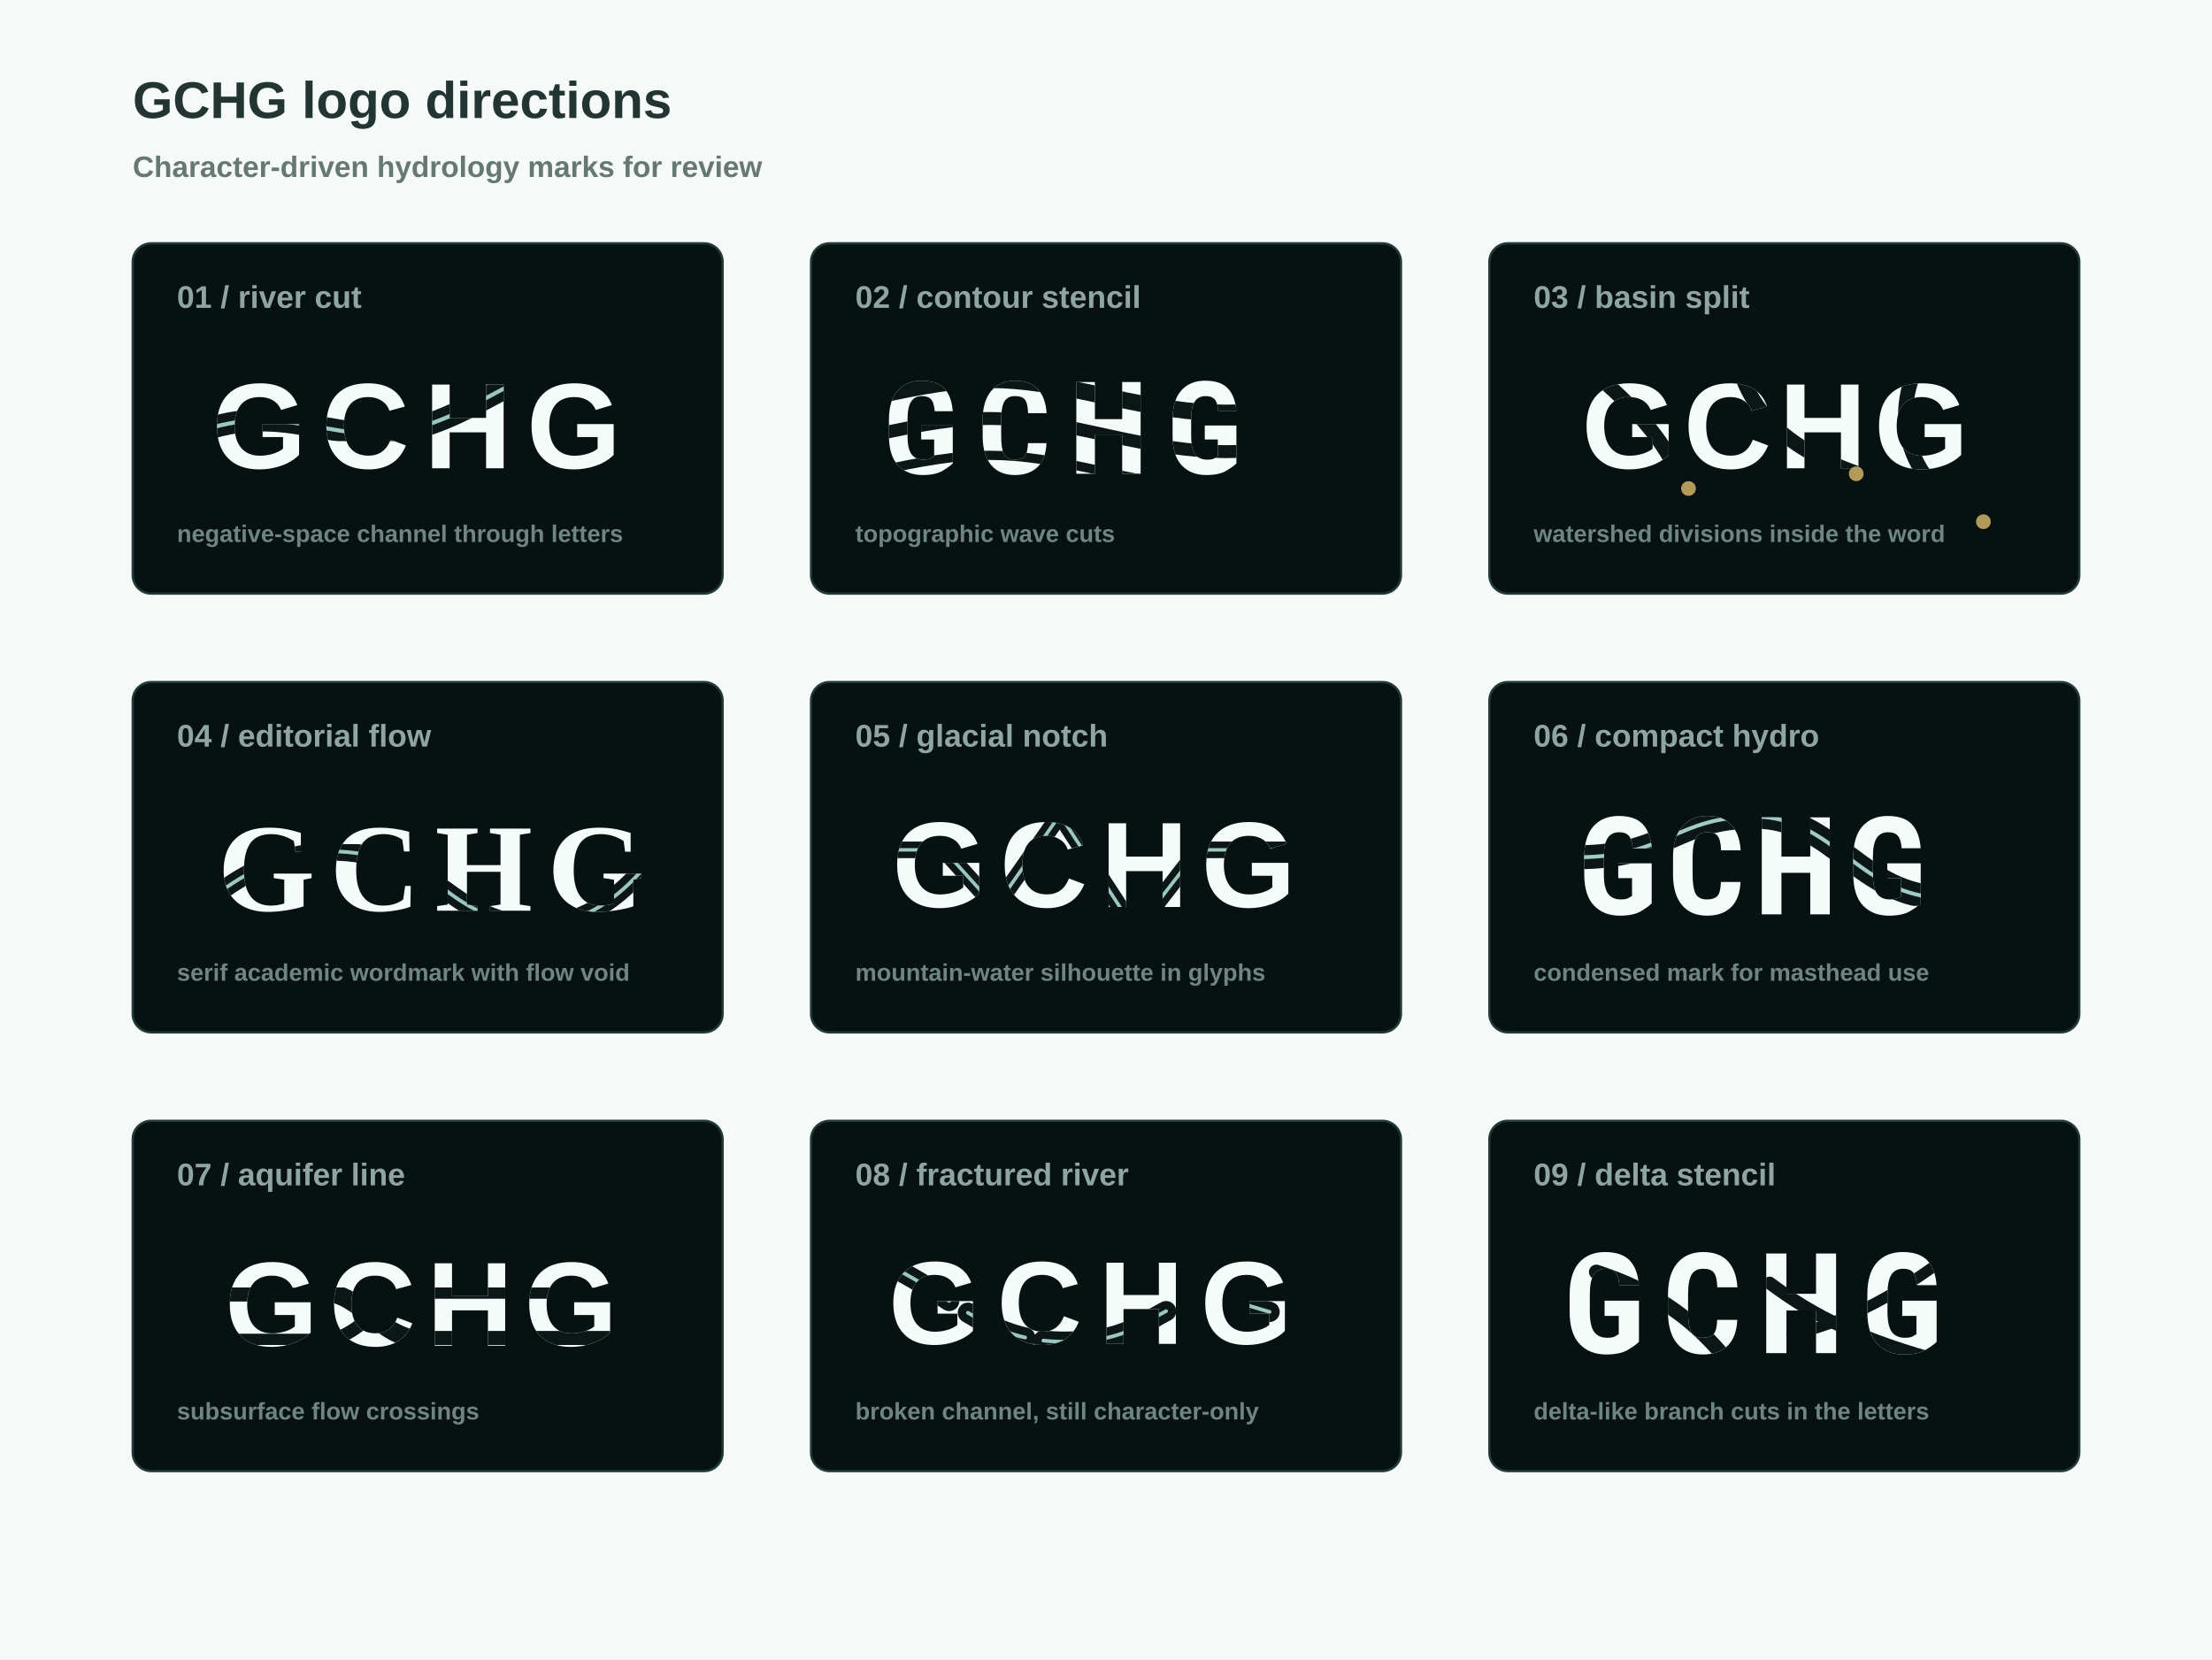
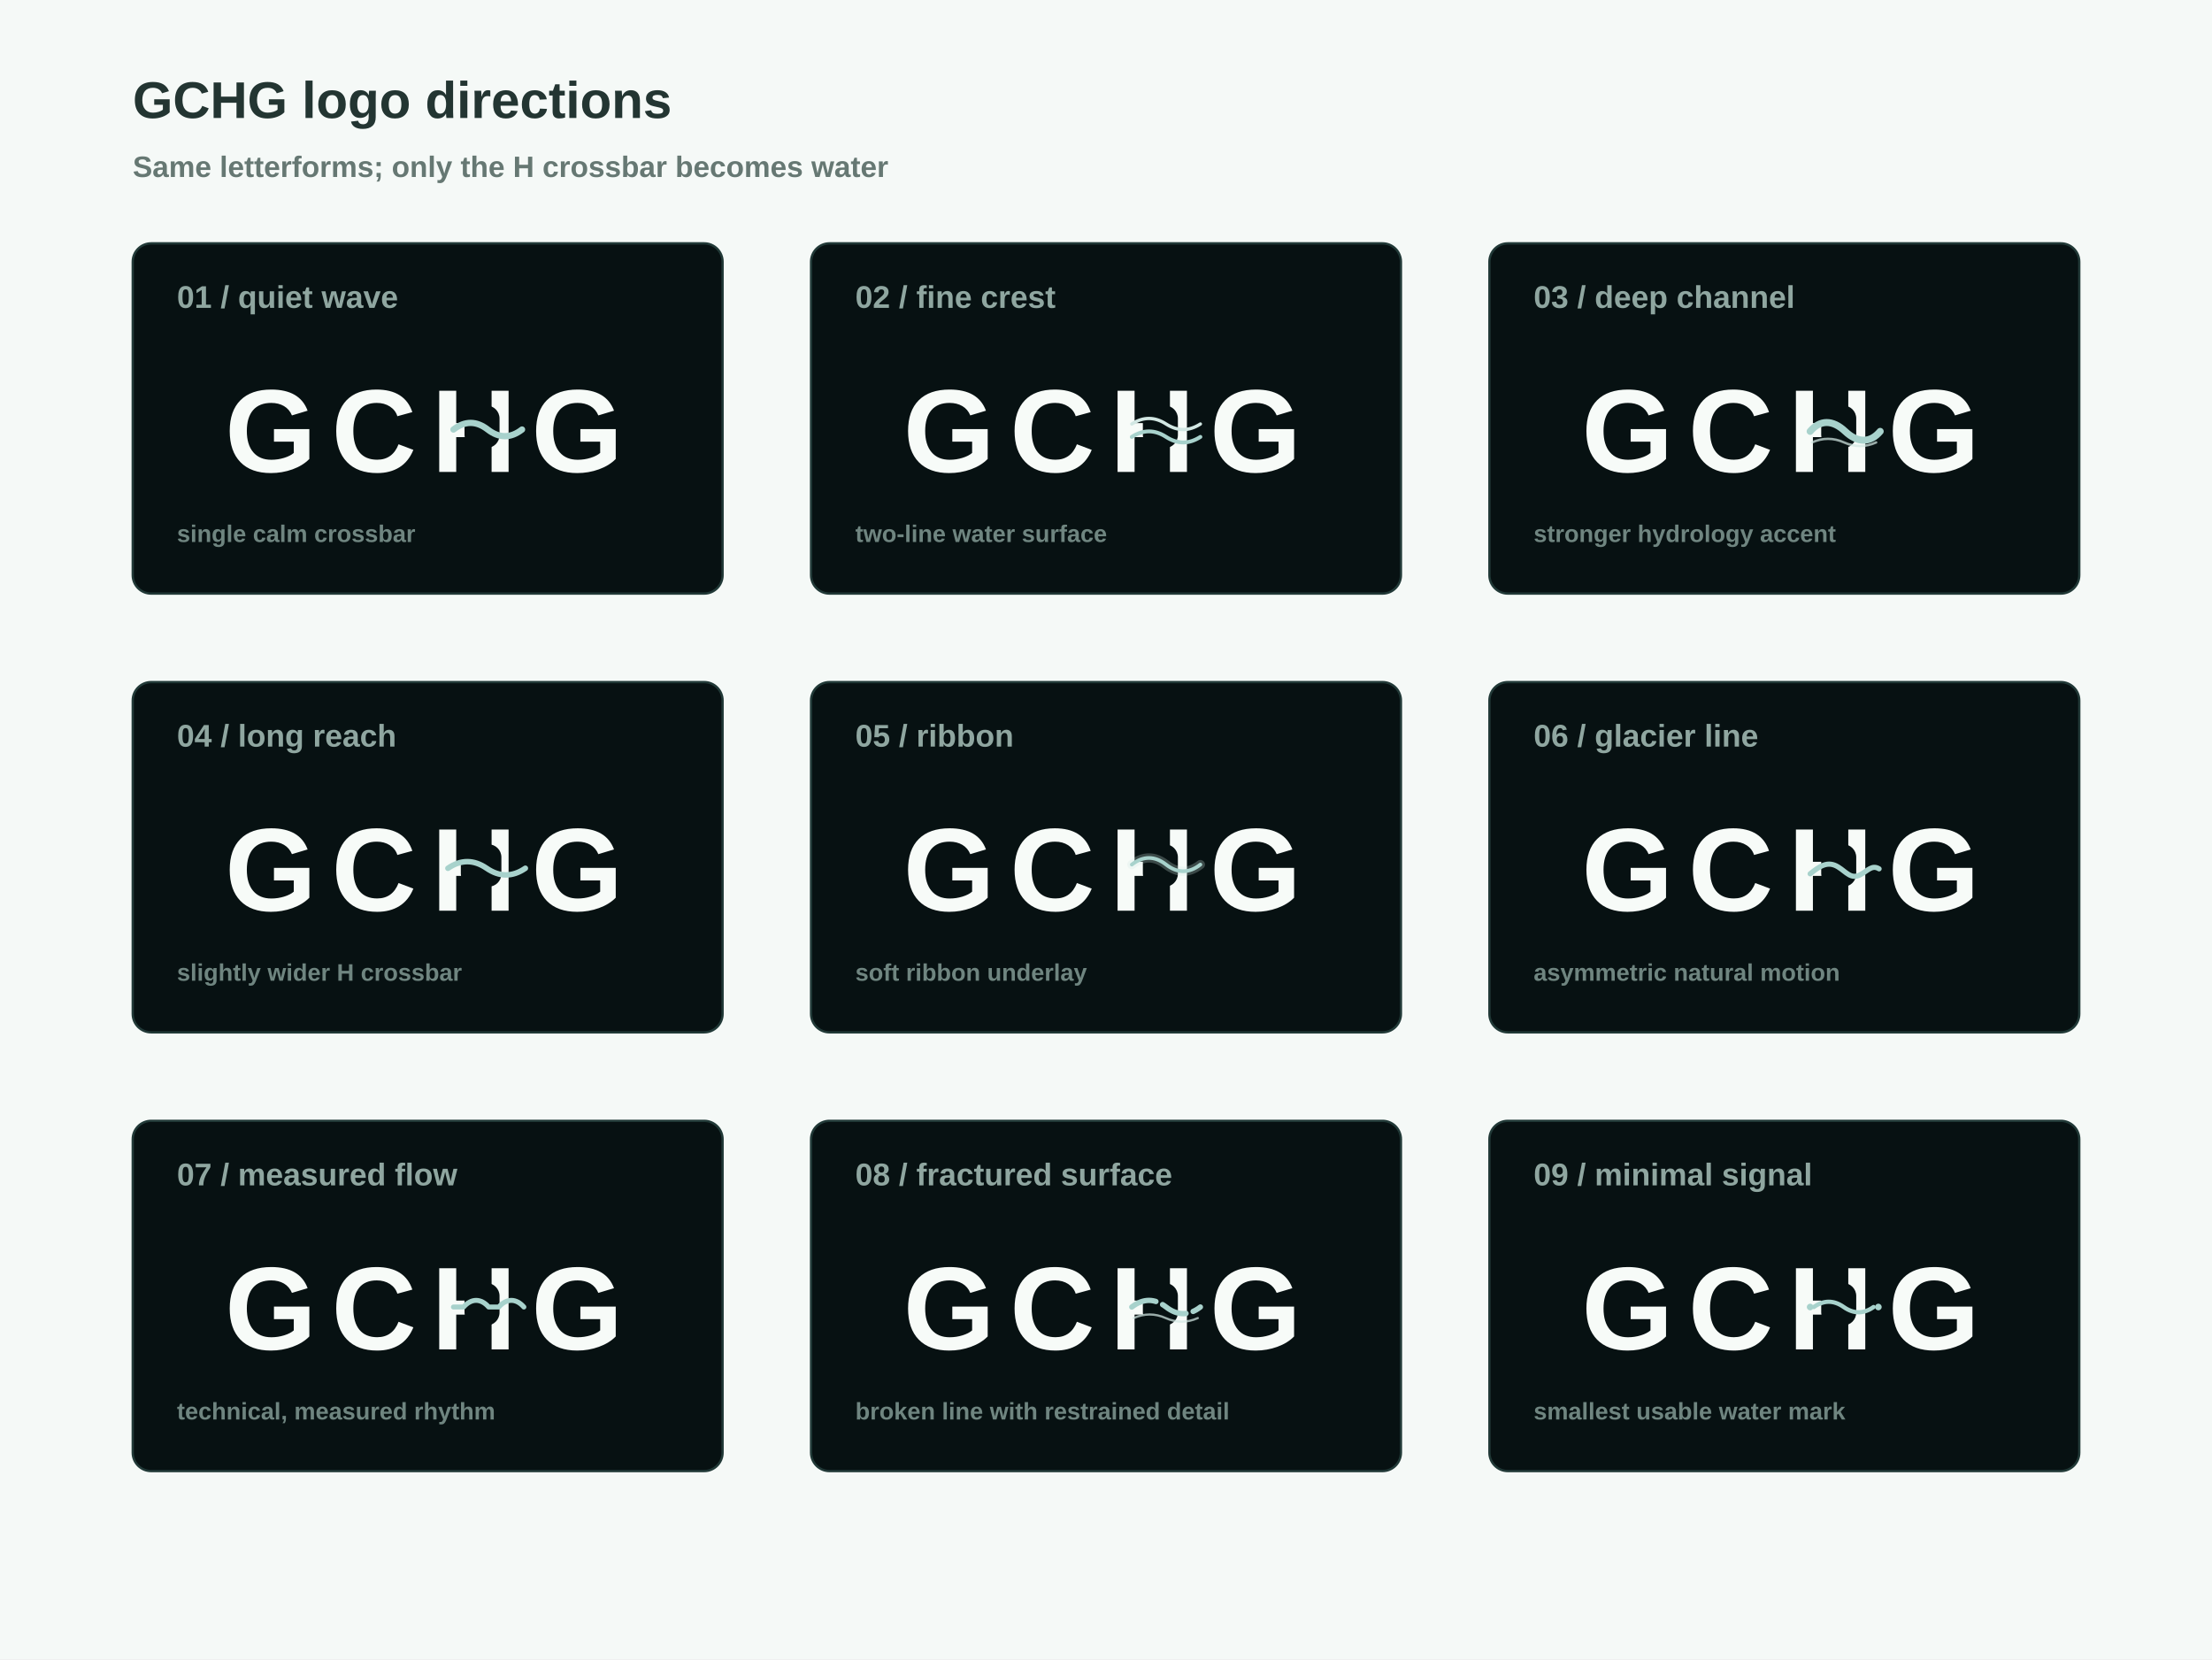
<svg xmlns="http://www.w3.org/2000/svg" viewBox="0 0 1200 900" role="img" aria-labelledby="title desc">
  <defs>
    <style>
+       .title{font-family:-apple-system,BlinkMacSystemFont,"Segoe UI",Arial,sans-serif;font-weight:820;fill:#233532}
+       .sub{font-family:-apple-system,BlinkMacSystemFont,"Segoe UI",Arial,sans-serif;font-weight:620;fill:#667873}
      .label{font-family:-apple-system,BlinkMacSystemFont,"Segoe UI",Arial,sans-serif;font-size:17px;font-weight:760;fill:#8fa6a0}
      .caption{font-family:-apple-system,BlinkMacSystemFont,"Segoe UI",Arial,sans-serif;font-size:13px;font-weight:650;fill:#6f8580}
      .card{fill:#071112;stroke:#213937;stroke-width:1.25}
-       .word{font-family:-apple-system,BlinkMacSystemFont,"Segoe UI",Arial,sans-serif;font-weight:880;fill:#f5fbf8}
-       .mono{font-family:"Arial Narrow","Roboto Condensed","Segoe UI",Arial,sans-serif;font-stretch:condensed;font-weight:860;fill:#f5fbf8}
-       .serif{font-family:Georgia,"Times New Roman",serif;font-weight:700;fill:#f5fbf8}
-       .cut{fill:none;stroke:#071112;stroke-linecap:round;stroke-linejoin:round}
-       .accent{fill:none;stroke:#9fcac4;stroke-linecap:round;stroke-linejoin:round}
-       .gold{fill:#b29a5b}
+       .letters{font-family:Arial,Helvetica,sans-serif;font-size:64px;font-weight:800;letter-spacing:8px;fill:#f7fbf8}
+       .cut{fill:#071112}
+       .wave{fill:none;stroke:#a8d2cc;stroke-linecap:round;stroke-linejoin:round}
+       .wave-soft{fill:none;stroke:#d2e7e3;stroke-linecap:round;stroke-linejoin:round}
    </style>
-     <mask id="m01">
-       <rect width="320" height="190" fill="black" />
-       <text class="word" x="43" y="122" font-size="66" letter-spacing="8" fill="white">GCHG</text>
-     </mask>
-     <mask id="m02">
-       <rect width="320" height="190" fill="black" />
-       <text class="mono" x="39" y="125" font-size="70" letter-spacing="10" fill="white">GCHG</text>
-     </mask>
-     <mask id="m03">
-       <rect width="320" height="190" fill="black" />
-       <text class="word" x="50" y="122" font-size="66" letter-spacing="4" fill="white">GCHG</text>
-     </mask>
-     <mask id="m04">
-       <rect width="320" height="190" fill="black" />
-       <text class="serif" x="46" y="124" font-size="68" letter-spacing="8" fill="white">GCHG</text>
-     </mask>
-     <mask id="m05">
-       <rect width="320" height="190" fill="black" />
-       <text class="word" x="44" y="122" font-size="66" letter-spacing="7" fill="white">GCHG</text>
-     </mask>
-     <mask id="m06">
-       <rect width="320" height="190" fill="black" />
-       <text class="mono" x="48" y="126" font-size="74" letter-spacing="5" fill="white">GCHG</text>
-     </mask>
-     <mask id="m07">
-       <rect width="320" height="190" fill="black" />
-       <text class="word" x="50" y="122" font-size="65" letter-spacing="6" fill="white">GCHG</text>
-     </mask>
-     <mask id="m08">
-       <rect width="320" height="190" fill="black" />
-       <text class="word" x="42" y="121" font-size="64" letter-spacing="9" fill="white">GCHG</text>
-     </mask>
-     <mask id="m09">
-       <rect width="320" height="190" fill="black" />
-       <text class="mono" x="40" y="126" font-size="76" letter-spacing="9" fill="white">GCHG</text>
-     </mask>
  </defs>
  <rect width="1200" height="900" fill="#f5f9f7" />
-   <text x="72" y="64" font-family="-apple-system,BlinkMacSystemFont,'Segoe UI',Arial,sans-serif" font-size="28" font-weight="820" fill="#233532">GCHG logo directions</text>
-   <text x="72" y="96" font-family="-apple-system,BlinkMacSystemFont,'Segoe UI',Arial,sans-serif" font-size="16" font-weight="620" fill="#667873">Character-driven hydrology marks for review</text>
+   <text class="title" x="72" y="64" font-size="28">GCHG logo directions</text>
+   <text class="sub" x="72" y="96" font-size="16">Same letterforms; only the H crossbar becomes water</text>
  <g transform="translate(72 132)">
    <g transform="translate(0 0)">
      <rect class="card" width="320" height="190" rx="10" />
-       <text class="label" x="24" y="35">01 / river cut</text>
-       <text class="word" x="43" y="122" font-size="66" letter-spacing="8">GCHG</text>
-       <path class="cut" mask="url(#m01)" d="M34 103c52-20 78 11 124-4 44-14 61-44 126-34" stroke-width="12" />
-       <path class="accent" mask="url(#m01)" d="M34 103c52-20 78 11 124-4 44-14 61-44 126-34" stroke-width="2.2" />
-       <text class="caption" x="24" y="162">negative-space channel through letters</text>
+       <text class="label" x="24" y="35">01 / quiet wave</text>
+       <text class="letters" x="50" y="124">GCHG</text>
+       <rect class="cut" x="180" y="88" width="19" height="23" rx="7" />
+       <path class="wave" d="M174 101c6.2-4.8 12.4-4.8 18.6 0s12.4 4.8 18.6 0" stroke-width="3.4" />
+       <text class="caption" x="24" y="162">single calm crossbar</text>
    </g>
    <g transform="translate(368 0)">
      <rect class="card" width="320" height="190" rx="10" />
-       <text class="label" x="24" y="35">02 / contour stencil</text>
-       <text class="mono" x="39" y="125" font-size="70" letter-spacing="10">GCHG</text>
-       <g mask="url(#m02)">
-         <path class="cut" d="M34 83c54-12 72-12 126 0s78 12 126 0" stroke-width="9" />
-         <path class="cut" d="M34 104c54-12 72-12 126 0s78 12 126 0" stroke-width="7" />
-         <path class="cut" d="M34 124c54-12 72-12 126 0s78 12 126 0" stroke-width="5" />
-       </g>
-       <text class="caption" x="24" y="162">topographic wave cuts</text>
+       <text class="label" x="24" y="35">02 / fine crest</text>
+       <text class="letters" x="50" y="124">GCHG</text>
+       <rect class="cut" x="180" y="88" width="19" height="23" rx="7" />
+       <path class="wave-soft" d="M174 98c6.2-4 12.4-4 18.6 0s12.4 4 18.6 0" stroke-width="1.8" />
+       <path class="wave" d="M174 105c6.2-4 12.4-4 18.6 0s12.4 4 18.6 0" stroke-width="2.1" />
+       <text class="caption" x="24" y="162">two-line water surface</text>
    </g>
    <g transform="translate(736 0)">
      <rect class="card" width="320" height="190" rx="10" />
-       <text class="label" x="24" y="35">03 / basin split</text>
-       <text class="word" x="50" y="122" font-size="66" letter-spacing="4">GCHG</text>
-       <path class="cut" mask="url(#m03)" d="M61 74c37 32 49 59 47 82M134 62c8 35 35 52 66 63M237 57c-23 37-10 74 31 96" stroke-width="8" />
-       <g class="gold">
-         <circle cx="108" cy="133" r="4" />
-         <circle cx="199" cy="125" r="4" />
-         <circle cx="268" cy="151" r="4" />
-       </g>
-       <text class="caption" x="24" y="162">watershed divisions inside the word</text>
+       <text class="label" x="24" y="35">03 / deep channel</text>
+       <text class="letters" x="50" y="124">GCHG</text>
+       <rect class="cut" x="180" y="88" width="19" height="23" rx="7" />
+       <path class="wave" d="M174 102c5.4-6.4 12.2-6.4 19 0s13.6 6.4 19 0" stroke-width="3.8" />
+       <path class="wave-soft" d="M175 108c5.8-2.6 11.6-2.6 17.4 0s11.6 2.6 17.4 0" stroke-width="1.3" opacity=".72" />
+       <text class="caption" x="24" y="162">stronger hydrology accent</text>
    </g>
    <g transform="translate(0 238)">
      <rect class="card" width="320" height="190" rx="10" />
-       <text class="label" x="24" y="35">04 / editorial flow</text>
-       <text class="serif" x="46" y="124" font-size="68" letter-spacing="8">GCHG</text>
-       <path class="cut" mask="url(#m04)" d="M42 118c43-35 89-34 132-2 35 25 73 21 104-16" stroke-width="10" />
-       <path class="accent" mask="url(#m04)" d="M42 118c43-35 89-34 132-2 35 25 73 21 104-16" stroke-width="2" />
-       <text class="caption" x="24" y="162">serif academic wordmark with flow void</text>
+       <text class="label" x="24" y="35">04 / long reach</text>
+       <text class="letters" x="50" y="124">GCHG</text>
+       <rect class="cut" x="178" y="88" width="22" height="23" rx="7" />
+       <path class="wave" d="M171 101c7-4.8 14-4.8 21 0s14 4.8 21 0" stroke-width="3" />
+       <text class="caption" x="24" y="162">slightly wider H crossbar</text>
    </g>
    <g transform="translate(368 238)">
      <rect class="card" width="320" height="190" rx="10" />
-       <text class="label" x="24" y="35">05 / glacial notch</text>
-       <text class="word" x="44" y="122" font-size="66" letter-spacing="7">GCHG</text>
-       <path class="cut" mask="url(#m05)" d="M30 91h42l28 31 35-50 41 63 34-44h74" stroke-width="9" />
-       <path class="accent" mask="url(#m05)" d="M30 91h42l28 31 35-50 41 63 34-44h74" stroke-width="1.9" />
-       <text class="caption" x="24" y="162">mountain-water silhouette in glyphs</text>
+       <text class="label" x="24" y="35">05 / ribbon</text>
+       <text class="letters" x="50" y="124">GCHG</text>
+       <rect class="cut" x="180" y="88" width="19" height="23" rx="7" />
+       <path class="wave-soft" d="M174 99c6.2-4.8 12.4-4.8 18.6 0s12.4 4.8 18.6 0" stroke-width="5" opacity=".26" />
+       <path class="wave" d="M174 99c6.2-4.8 12.4-4.8 18.6 0s12.4 4.8 18.6 0" stroke-width="2" />
+       <text class="caption" x="24" y="162">soft ribbon underlay</text>
    </g>
    <g transform="translate(736 238)">
      <rect class="card" width="320" height="190" rx="10" />
-       <text class="label" x="24" y="35">06 / compact hydro</text>
-       <text class="mono" x="48" y="126" font-size="74" letter-spacing="5">GCHG</text>
-       <g mask="url(#m06)">
-         <path class="cut" d="M48 95c48 0 53-22 96-22s57 44 103 44 35-22 65-22" stroke-width="13" />
-         <path class="accent" d="M48 95c48 0 53-22 96-22s57 44 103 44 35-22 65-22" stroke-width="2.1" />
-       </g>
-       <text class="caption" x="24" y="162">condensed mark for masthead use</text>
+       <text class="label" x="24" y="35">06 / glacier line</text>
+       <text class="letters" x="50" y="124">GCHG</text>
+       <rect class="cut" x="180" y="88" width="19" height="23" rx="7" />
+       <path class="wave" d="M174 104c5.2-4.2 9.6-7.2 15.2-3.7 4.4 2.7 7 7 12.2 4.1 4-2.2 6.2-5.4 10-3.1" stroke-width="2.8" />
+       <text class="caption" x="24" y="162">asymmetric natural motion</text>
    </g>
    <g transform="translate(0 476)">
      <rect class="card" width="320" height="190" rx="10" />
-       <text class="label" x="24" y="35">07 / aquifer line</text>
-       <text class="word" x="50" y="122" font-size="65" letter-spacing="6">GCHG</text>
-       <g mask="url(#m07)">
-         <path class="cut" d="M39 93h64c21 0 31 26 56 26h123" stroke-width="10" />
-         <path class="cut" d="M39 119h64c21 0 31-26 56-26h123" stroke-width="7" />
-       </g>
-       <text class="caption" x="24" y="162">subsurface flow crossings</text>
+       <text class="label" x="24" y="35">07 / measured flow</text>
+       <text class="letters" x="50" y="124">GCHG</text>
+       <rect class="cut" x="180" y="88" width="19" height="23" rx="7" />
+       <path class="wave" d="M174 101h5.5c4.2-4.8 9.4-4.8 13.6 0h5.5c4.2-4.8 9.4-4.8 13.6 0" stroke-width="2.7" />
+       <text class="caption" x="24" y="162">technical, measured rhythm</text>
    </g>
    <g transform="translate(368 476)">
      <rect class="card" width="320" height="190" rx="10" />
-       <text class="label" x="24" y="35">08 / fractured river</text>
-       <text class="word" x="42" y="121" font-size="64" letter-spacing="9">GCHG</text>
-       <path class="cut" mask="url(#m08)" d="M35 75c49 22 61 50 117 44 31-3 38-22 65-22 25 0 42 17 70 7" stroke-width="11" stroke-dasharray="46 12 34 10 70" />
-       <path class="accent" mask="url(#m08)" d="M35 75c49 22 61 50 117 44 31-3 38-22 65-22 25 0 42 17 70 7" stroke-width="2" stroke-dasharray="46 12 34 10 70" />
-       <text class="caption" x="24" y="162">broken channel, still character-only</text>
+       <text class="label" x="24" y="35">08 / fractured surface</text>
+       <text class="letters" x="50" y="124">GCHG</text>
+       <rect class="cut" x="180" y="88" width="19" height="23" rx="7" />
+       <path class="wave" d="M174 101c6.2-4.8 12.4-4.8 18.6 0s12.4 4.8 18.6 0" stroke-width="2.9" stroke-dasharray="14 4" />
+       <path class="wave-soft" d="M175 107c5.8-2.6 11.6-2.6 17.4 0s11.6 2.6 17.4 0" stroke-width="1.2" opacity=".72" />
+       <text class="caption" x="24" y="162">broken line with restrained detail</text>
    </g>
    <g transform="translate(736 476)">
      <rect class="card" width="320" height="190" rx="10" />
-       <text class="label" x="24" y="35">09 / delta stencil</text>
-       <text class="mono" x="40" y="126" font-size="76" letter-spacing="9">GCHG</text>
-       <g mask="url(#m09)">
-         <path class="cut" d="M58 82c43 14 66 37 87 71" stroke-width="8" />
-         <path class="cut" d="M152 88c24 18 50 31 95 43" stroke-width="7" />
-         <path class="cut" d="M164 116c35-8 67-27 104-58" stroke-width="6" />
-       </g>
-       <text class="caption" x="24" y="162">delta-like branch cuts in the letters</text>
+       <text class="label" x="24" y="35">09 / minimal signal</text>
+       <text class="letters" x="50" y="124">GCHG</text>
+       <rect class="cut" x="180" y="88" width="19" height="23" rx="7" />
+       <path class="wave" d="M176 101c5.4-3.8 10.8-3.8 16.2 0s10.8 3.8 16.2 0" stroke-width="2.3" />
+       <circle cx="174" cy="101" r="1.8" fill="#a8d2cc" />
+       <circle cx="211" cy="101" r="1.8" fill="#a8d2cc" />
+       <text class="caption" x="24" y="162">smallest usable water mark</text>
    </g>
  </g>
</svg>
